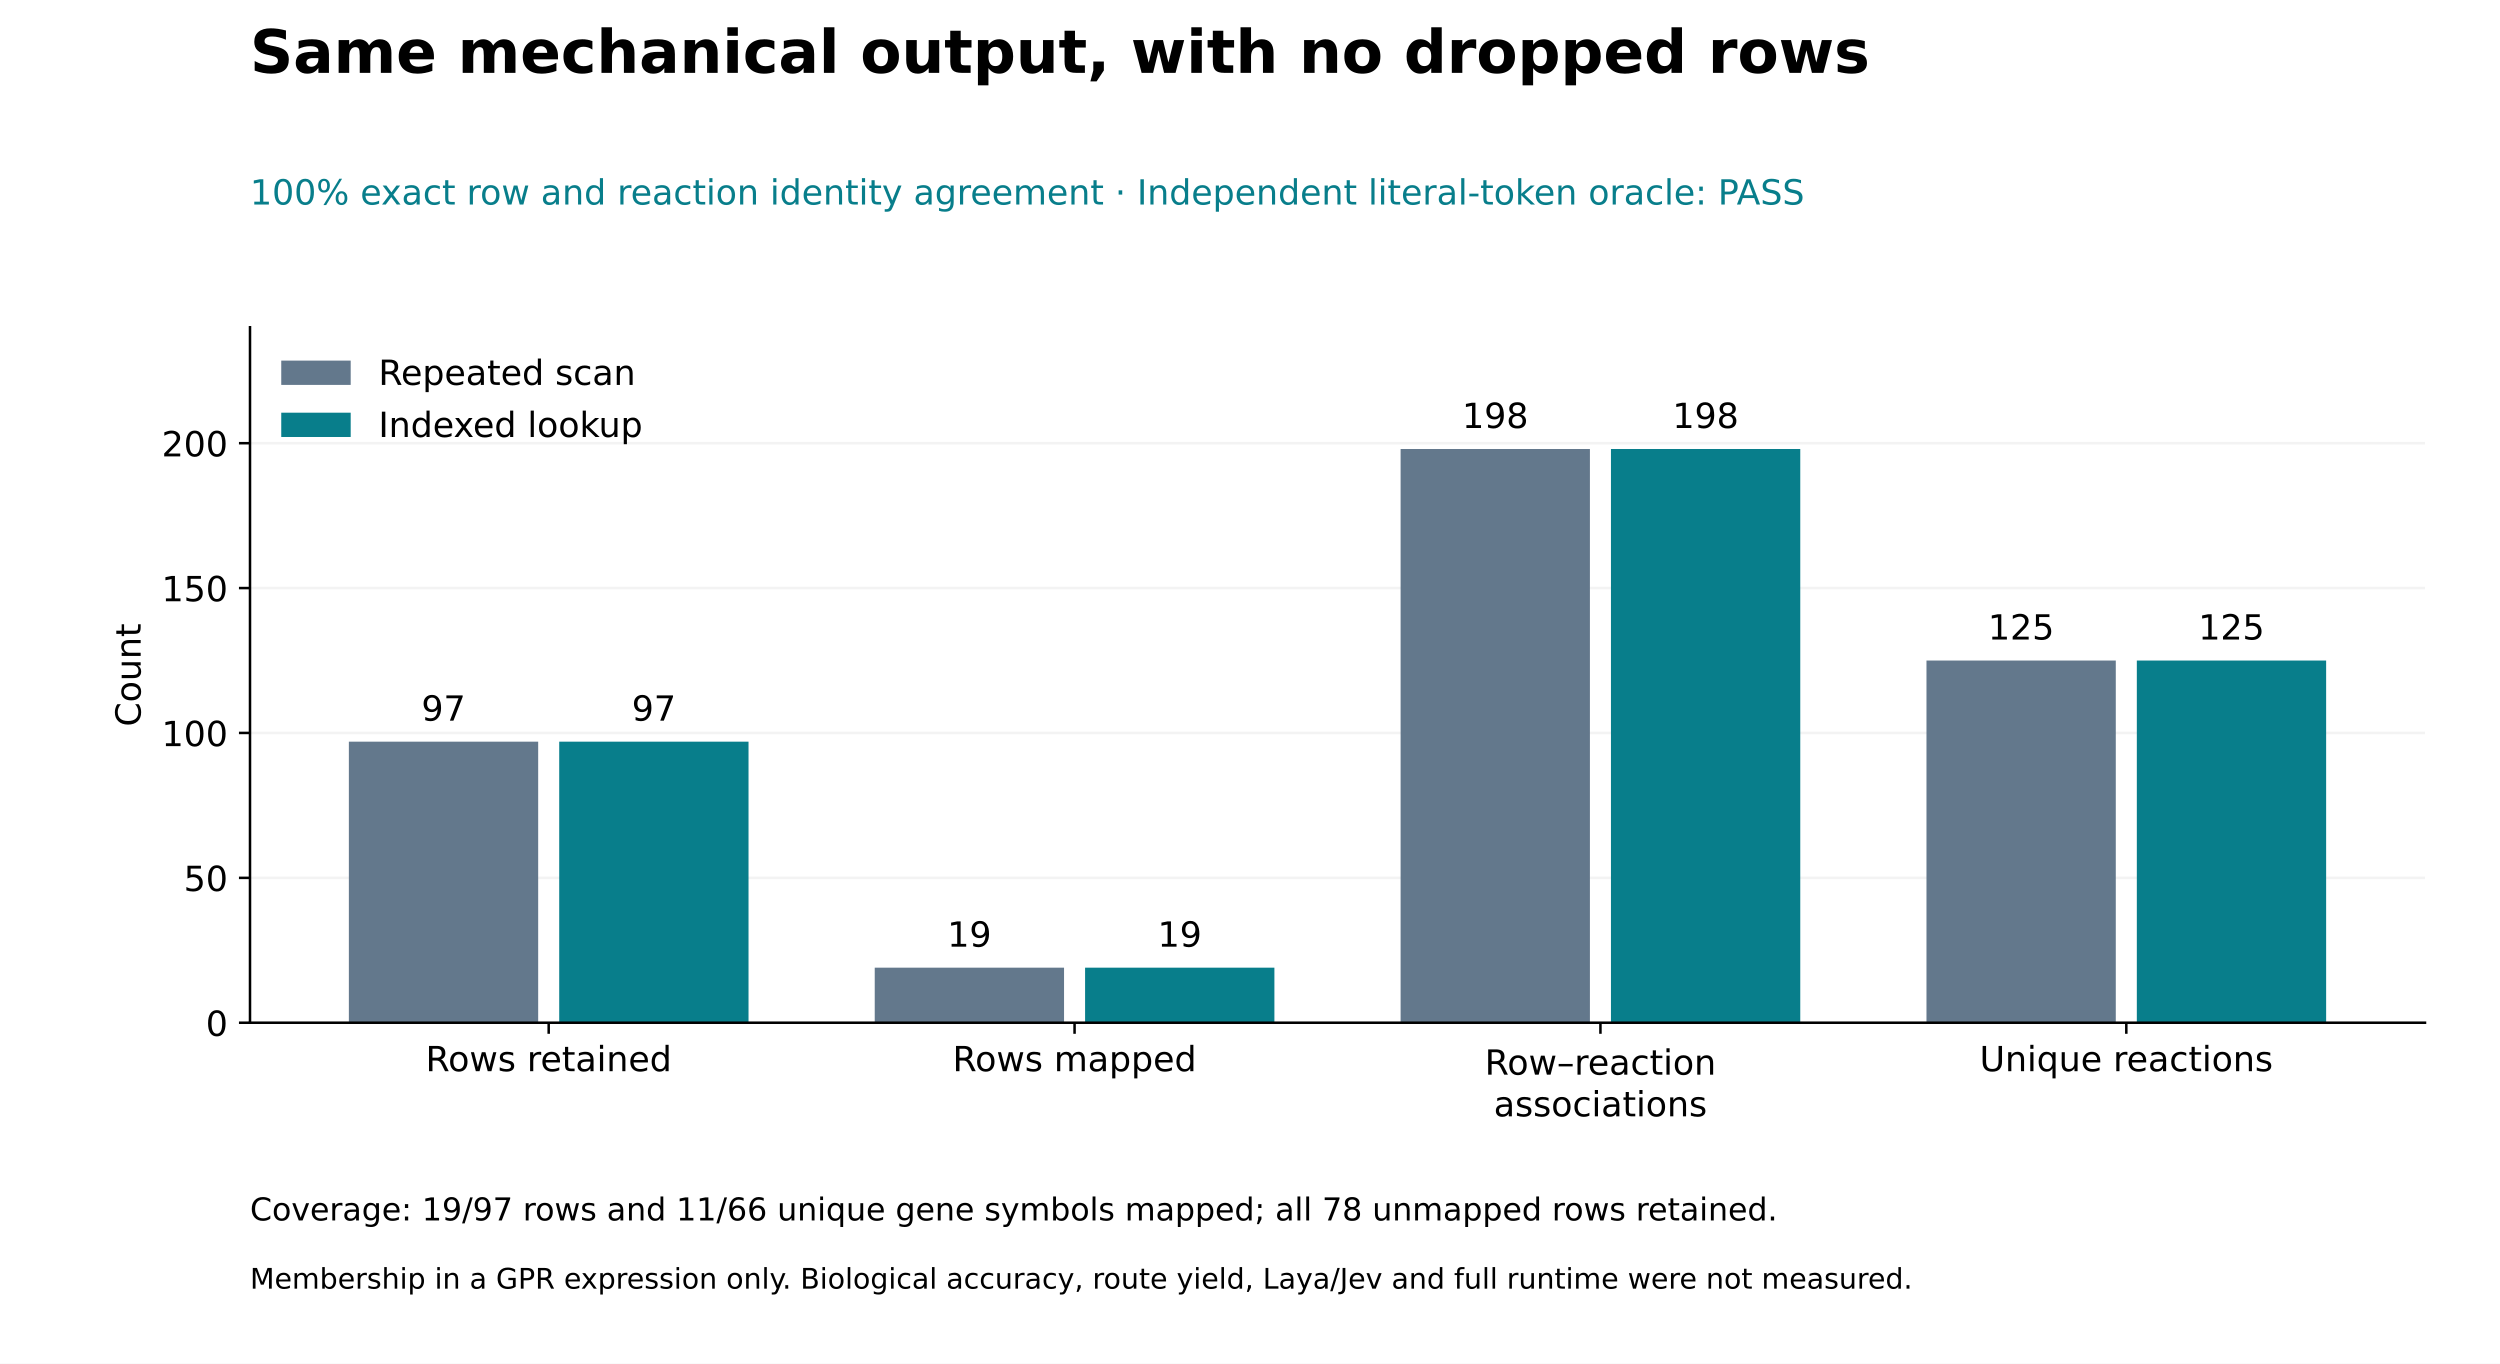
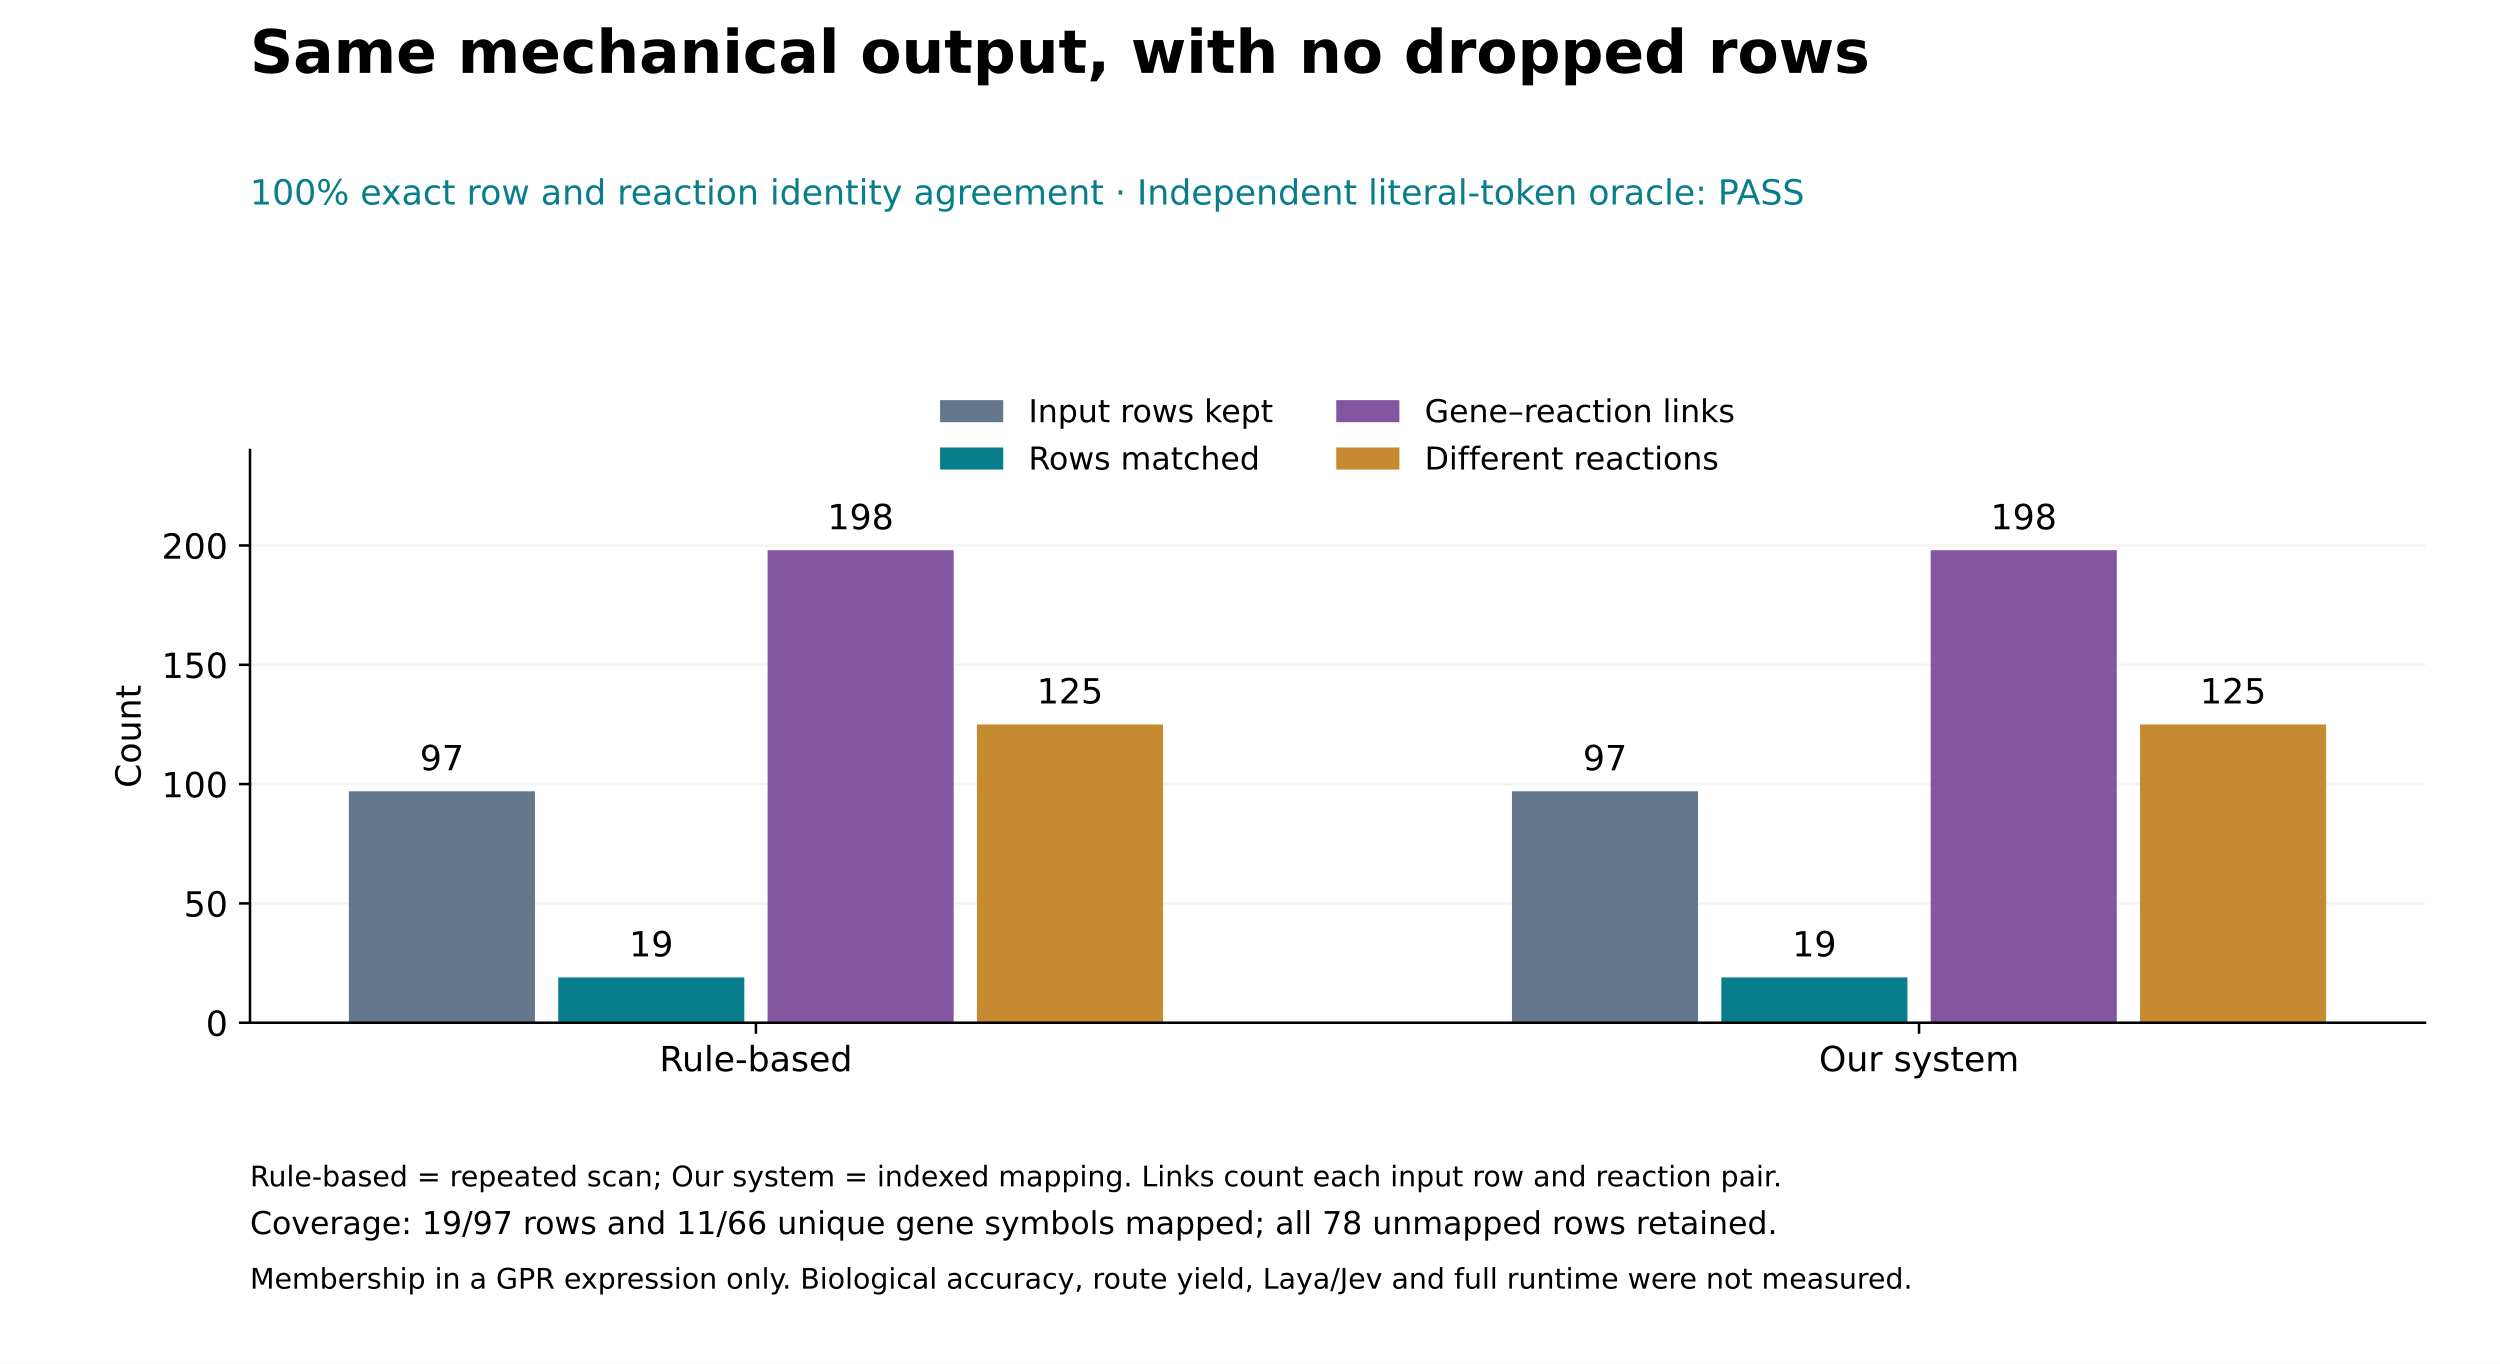
<svg xmlns="http://www.w3.org/2000/svg" xmlns:xlink="http://www.w3.org/1999/xlink" width="792pt" height="432pt" viewBox="0 0 792 432" version="1.1">
  <defs>
    <style type="text/css">*{stroke-linejoin: round; stroke-linecap: butt}</style>
  </defs>
  <g id="figure_1">
    <g id="patch_1">
-       <path d="M 0 432  L 792 432  L 792 0  L 0 0  z " style="fill: #ffffff" />
+       <path d="M 0 432 L 792 432 L 792 0 L 0 0 z " style="fill: #ffffff" />
    </g>
    <g id="axes_1">
      <g id="patch_2">
-         <path d="M 79.2 324  L 768.24 324  L 768.24 103.68  L 79.2 103.68  z " style="fill: #ffffff" />
+         <path d="M 79.2 324 L 768.24 324 L 768.24 142.56 L 79.2 142.56 z " style="fill: #ffffff" />
      </g>
      <g id="matplotlib.axis_1">
        <g id="xtick_1">
          <g id="line2d_1">
            <defs>
-               <path id="md9d5c1d503" d="M 0 0  L 0 3.5  " style="stroke: #000000; stroke-width: 0.8" />
+               <path id="mdd65b1c254" d="M 0 0 L 0 3.5 " style="stroke: #000000; stroke-width: 0.8" />
            </defs>
            <g>
-               <use xlink:href="#md9d5c1d503" x="173.826" y="324" style="stroke: #000000; stroke-width: 0.8" />
+               <use xlink:href="#mdd65b1c254" x="239.485" y="324" style="stroke: #000000; stroke-width: 0.8" />
            </g>
          </g>
          <g id="text_1">
-             <text style="font-size: 11px; font-family: 'DejaVu Sans'; text-anchor: middle" x="173.826" y="339.358" transform="rotate(-0 173.8264 339.3583)">Rows retained</text>
+             <text style="font-size: 11px; font-family: 'DejaVu Sans'; text-anchor: middle" x="239.485" y="339.358" transform="rotate(-0 239.4847 339.3583)">Rule-based</text>
          </g>
        </g>
        <g id="xtick_2">
          <g id="line2d_2">
            <g>
-               <use xlink:href="#md9d5c1d503" x="340.422" y="324" style="stroke: #000000; stroke-width: 0.8" />
+               <use xlink:href="#mdd65b1c254" x="607.955" y="324" style="stroke: #000000; stroke-width: 0.8" />
            </g>
          </g>
          <g id="text_2">
-             <text style="font-size: 11px; font-family: 'DejaVu Sans'; text-anchor: middle" x="340.422" y="339.358" transform="rotate(-0 340.4221 339.3583)">Rows mapped</text>
-           </g>
-         </g>
-         <g id="xtick_3">
-           <g id="line2d_3">
-             <g>
-               <use xlink:href="#md9d5c1d503" x="507.018" y="324" style="stroke: #000000; stroke-width: 0.8" />
-             </g>
-           </g>
-           <g id="text_3">
-             <text style="font-size: 11px; font-family: 'DejaVu Sans'" transform="translate(470.3758 340.4594)">Row–reaction</text>
-             <text style="font-size: 11px; font-family: 'DejaVu Sans'" transform="translate(473.229 353.6624)">associations</text>
-           </g>
-         </g>
-         <g id="xtick_4">
-           <g id="line2d_4">
-             <g>
-               <use xlink:href="#md9d5c1d503" x="673.614" y="324" style="stroke: #000000; stroke-width: 0.8" />
-             </g>
-           </g>
-           <g id="text_4">
-             <text style="font-size: 11px; font-family: 'DejaVu Sans'; text-anchor: middle" x="673.614" y="339.358" transform="rotate(-0 673.6136 339.3583)">Unique reactions</text>
+             <text style="font-size: 11px; font-family: 'DejaVu Sans'; text-anchor: middle" x="607.955" y="339.357" transform="rotate(-0 607.9553 339.3574)">Our system</text>
          </g>
        </g>
      </g>
      <g id="matplotlib.axis_2">
        <g id="ytick_1">
+           <g id="line2d_3">
+             <path d="M 79.2 324 L 768.24 324 " clip-path="url(#p04668b23c1)" style="fill: none; stroke: #b0b0b0; stroke-opacity: 0.15; stroke-width: 0.8; stroke-linecap: square" />
+           </g>
+           <g id="line2d_4">
+             <defs>
+               <path id="m35a91a0bd5" d="M 0 0 L -3.5 0 " style="stroke: #000000; stroke-width: 0.8" />
+             </defs>
+             <g>
+               <use xlink:href="#m35a91a0bd5" x="79.2" y="324" style="stroke: #000000; stroke-width: 0.8" />
+             </g>
+           </g>
+           <g id="text_3">
+             <text style="font-size: 11px; font-family: 'DejaVu Sans'; text-anchor: end" x="72.2" y="328.179" transform="rotate(-0 72.2 328.1787)">0</text>
+           </g>
+         </g>
+         <g id="ytick_2">
          <g id="line2d_5">
-             <path d="M 79.2 324  L 768.24 324  " clip-path="url(#pf75ce5e7da)" style="fill: none; stroke: #b0b0b0; stroke-opacity: 0.15; stroke-width: 0.8; stroke-linecap: square" />
+             <path d="M 79.2 286.2 L 768.24 286.2 " clip-path="url(#p04668b23c1)" style="fill: none; stroke: #b0b0b0; stroke-opacity: 0.15; stroke-width: 0.8; stroke-linecap: square" />
          </g>
          <g id="line2d_6">
-             <defs>
-               <path id="m0d26b1c586" d="M 0 0  L -3.5 0  " style="stroke: #000000; stroke-width: 0.8" />
-             </defs>
-             <g>
-               <use xlink:href="#m0d26b1c586" x="79.2" y="324" style="stroke: #000000; stroke-width: 0.8" />
+             <g>
+               <use xlink:href="#m35a91a0bd5" x="79.2" y="286.2" style="stroke: #000000; stroke-width: 0.8" />
+             </g>
+           </g>
+           <g id="text_4">
+             <text style="font-size: 11px; font-family: 'DejaVu Sans'; text-anchor: end" x="72.2" y="290.379" transform="rotate(-0 72.2 290.3787)">50</text>
+           </g>
+         </g>
+         <g id="ytick_3">
+           <g id="line2d_7">
+             <path d="M 79.2 248.4 L 768.24 248.4 " clip-path="url(#p04668b23c1)" style="fill: none; stroke: #b0b0b0; stroke-opacity: 0.15; stroke-width: 0.8; stroke-linecap: square" />
+           </g>
+           <g id="line2d_8">
+             <g>
+               <use xlink:href="#m35a91a0bd5" x="79.2" y="248.4" style="stroke: #000000; stroke-width: 0.8" />
            </g>
          </g>
          <g id="text_5">
-             <text style="font-size: 11px; font-family: 'DejaVu Sans'; text-anchor: end" x="72.2" y="328.179" transform="rotate(-0 72.2 328.1787)">0</text>
-           </g>
-         </g>
-         <g id="ytick_2">
-           <g id="line2d_7">
-             <path d="M 79.2 278.1  L 768.24 278.1  " clip-path="url(#pf75ce5e7da)" style="fill: none; stroke: #b0b0b0; stroke-opacity: 0.15; stroke-width: 0.8; stroke-linecap: square" />
-           </g>
-           <g id="line2d_8">
-             <g>
-               <use xlink:href="#m0d26b1c586" x="79.2" y="278.1" style="stroke: #000000; stroke-width: 0.8" />
+             <text style="font-size: 11px; font-family: 'DejaVu Sans'; text-anchor: end" x="72.2" y="252.579" transform="rotate(-0 72.2 252.5787)">100</text>
+           </g>
+         </g>
+         <g id="ytick_4">
+           <g id="line2d_9">
+             <path d="M 79.2 210.6 L 768.24 210.6 " clip-path="url(#p04668b23c1)" style="fill: none; stroke: #b0b0b0; stroke-opacity: 0.15; stroke-width: 0.8; stroke-linecap: square" />
+           </g>
+           <g id="line2d_10">
+             <g>
+               <use xlink:href="#m35a91a0bd5" x="79.2" y="210.6" style="stroke: #000000; stroke-width: 0.8" />
            </g>
          </g>
          <g id="text_6">
-             <text style="font-size: 11px; font-family: 'DejaVu Sans'; text-anchor: end" x="72.2" y="282.279" transform="rotate(-0 72.2 282.2787)">50</text>
-           </g>
-         </g>
-         <g id="ytick_3">
-           <g id="line2d_9">
-             <path d="M 79.2 232.2  L 768.24 232.2  " clip-path="url(#pf75ce5e7da)" style="fill: none; stroke: #b0b0b0; stroke-opacity: 0.15; stroke-width: 0.8; stroke-linecap: square" />
-           </g>
-           <g id="line2d_10">
-             <g>
-               <use xlink:href="#m0d26b1c586" x="79.2" y="232.2" style="stroke: #000000; stroke-width: 0.8" />
+             <text style="font-size: 11px; font-family: 'DejaVu Sans'; text-anchor: end" x="72.2" y="214.779" transform="rotate(-0 72.2 214.7787)">150</text>
+           </g>
+         </g>
+         <g id="ytick_5">
+           <g id="line2d_11">
+             <path d="M 79.2 172.8 L 768.24 172.8 " clip-path="url(#p04668b23c1)" style="fill: none; stroke: #b0b0b0; stroke-opacity: 0.15; stroke-width: 0.8; stroke-linecap: square" />
+           </g>
+           <g id="line2d_12">
+             <g>
+               <use xlink:href="#m35a91a0bd5" x="79.2" y="172.8" style="stroke: #000000; stroke-width: 0.8" />
            </g>
          </g>
          <g id="text_7">
-             <text style="font-size: 11px; font-family: 'DejaVu Sans'; text-anchor: end" x="72.2" y="236.379" transform="rotate(-0 72.2 236.3787)">100</text>
-           </g>
-         </g>
-         <g id="ytick_4">
-           <g id="line2d_11">
-             <path d="M 79.2 186.3  L 768.24 186.3  " clip-path="url(#pf75ce5e7da)" style="fill: none; stroke: #b0b0b0; stroke-opacity: 0.15; stroke-width: 0.8; stroke-linecap: square" />
-           </g>
-           <g id="line2d_12">
-             <g>
-               <use xlink:href="#m0d26b1c586" x="79.2" y="186.3" style="stroke: #000000; stroke-width: 0.8" />
-             </g>
-           </g>
-           <g id="text_8">
-             <text style="font-size: 11px; font-family: 'DejaVu Sans'; text-anchor: end" x="72.2" y="190.479" transform="rotate(-0 72.2 190.4787)">150</text>
-           </g>
-         </g>
-         <g id="ytick_5">
-           <g id="line2d_13">
-             <path d="M 79.2 140.4  L 768.24 140.4  " clip-path="url(#pf75ce5e7da)" style="fill: none; stroke: #b0b0b0; stroke-opacity: 0.15; stroke-width: 0.8; stroke-linecap: square" />
-           </g>
-           <g id="line2d_14">
-             <g>
-               <use xlink:href="#m0d26b1c586" x="79.2" y="140.4" style="stroke: #000000; stroke-width: 0.8" />
-             </g>
-           </g>
-           <g id="text_9">
-             <text style="font-size: 11px; font-family: 'DejaVu Sans'; text-anchor: end" x="72.2" y="144.579" transform="rotate(-0 72.2 144.5787)">200</text>
-           </g>
-         </g>
-         <g id="text_10">
-           <text style="font-size: 11px; font-family: 'DejaVu Sans'; text-anchor: middle" x="44.561" y="213.84" transform="rotate(-90 44.56117 213.84)">Count</text>
+             <text style="font-size: 11px; font-family: 'DejaVu Sans'; text-anchor: end" x="72.2" y="176.979" transform="rotate(-0 72.2 176.9787)">200</text>
+           </g>
+         </g>
+         <g id="text_8">
+           <text style="font-size: 11px; font-family: 'DejaVu Sans'; text-anchor: middle" x="44.561" y="233.28" transform="rotate(-90 44.56117 233.28)">Count</text>
        </g>
      </g>
      <g id="patch_3">
-         <path d="M 110.52 324  L 170.494 324  L 170.494 234.954  L 110.52 234.954  z " clip-path="url(#pf75ce5e7da)" style="fill: #63788c" />
+         <path d="M 110.52 324 L 169.475 324 L 169.475 250.668 L 110.52 250.668 z " clip-path="url(#p04668b23c1)" style="fill: #63788c" />
      </g>
      <g id="patch_4">
-         <path d="M 277.116 324  L 337.09 324  L 337.09 306.558  L 277.116 306.558  z " clip-path="url(#pf75ce5e7da)" style="fill: #63788c" />
+         <path d="M 478.991 324 L 537.946 324 L 537.946 250.668 L 478.991 250.668 z " clip-path="url(#p04668b23c1)" style="fill: #63788c" />
      </g>
      <g id="patch_5">
-         <path d="M 443.711 324  L 503.686 324  L 503.686 142.236  L 443.711 142.236  z " clip-path="url(#pf75ce5e7da)" style="fill: #63788c" />
+         <path d="M 176.845 324 L 235.8 324 L 235.8 309.636 L 176.845 309.636 z " clip-path="url(#p04668b23c1)" style="fill: #087e8b" />
      </g>
      <g id="patch_6">
-         <path d="M 610.307 324  L 670.282 324  L 670.282 209.25  L 610.307 209.25  z " clip-path="url(#pf75ce5e7da)" style="fill: #63788c" />
+         <path d="M 545.315 324 L 604.271 324 L 604.271 309.636 L 545.315 309.636 z " clip-path="url(#p04668b23c1)" style="fill: #087e8b" />
      </g>
      <g id="patch_7">
-         <path d="M 177.158 324  L 237.133 324  L 237.133 234.954  L 177.158 234.954  z " clip-path="url(#pf75ce5e7da)" style="fill: #087e8b" />
+         <path d="M 243.169 324 L 302.125 324 L 302.125 174.312 L 243.169 174.312 z " clip-path="url(#p04668b23c1)" style="fill: #8456a1" />
      </g>
      <g id="patch_8">
-         <path d="M 343.754 324  L 403.729 324  L 403.729 306.558  L 343.754 306.558  z " clip-path="url(#pf75ce5e7da)" style="fill: #087e8b" />
+         <path d="M 611.64 324 L 670.595 324 L 670.595 174.312 L 611.64 174.312 z " clip-path="url(#p04668b23c1)" style="fill: #8456a1" />
      </g>
      <g id="patch_9">
-         <path d="M 510.35 324  L 570.324 324  L 570.324 142.236  L 510.35 142.236  z " clip-path="url(#pf75ce5e7da)" style="fill: #087e8b" />
+         <path d="M 309.494 324 L 368.449 324 L 368.449 229.5 L 309.494 229.5 z " clip-path="url(#p04668b23c1)" style="fill: #c68a30" />
      </g>
      <g id="patch_10">
-         <path d="M 676.946 324  L 736.92 324  L 736.92 209.25  L 676.946 209.25  z " clip-path="url(#pf75ce5e7da)" style="fill: #087e8b" />
+         <path d="M 677.965 324 L 736.92 324 L 736.92 229.5 L 677.965 229.5 z " clip-path="url(#p04668b23c1)" style="fill: #c68a30" />
      </g>
      <g id="patch_11">
-         <path d="M 79.2 324  L 79.2 103.68  " style="fill: none; stroke: #000000; stroke-width: 0.8; stroke-linejoin: miter; stroke-linecap: square" />
+         <path d="M 79.2 324 L 79.2 142.56 " style="fill: none; stroke: #000000; stroke-width: 0.8; stroke-linejoin: miter; stroke-linecap: square" />
      </g>
      <g id="patch_12">
-         <path d="M 79.2 324  L 768.24 324  " style="fill: none; stroke: #000000; stroke-width: 0.8; stroke-linejoin: miter; stroke-linecap: square" />
+         <path d="M 79.2 324 L 768.24 324 " style="fill: none; stroke: #000000; stroke-width: 0.8; stroke-linejoin: miter; stroke-linecap: square" />
+       </g>
+       <g id="text_9">
+         <text style="font-size: 11px; font-family: 'DejaVu Sans'; text-anchor: middle" x="139.998" y="244.025" transform="rotate(-0 139.9976 244.0254)">97</text>
+       </g>
+       <g id="text_10">
+         <text style="font-size: 11px; font-family: 'DejaVu Sans'; text-anchor: middle" x="508.468" y="244.025" transform="rotate(-0 508.4682 244.0254)">97</text>
      </g>
      <g id="text_11">
-         <text style="font-size: 11px; font-family: 'DejaVu Sans'; text-anchor: middle" x="140.507" y="228.311" transform="rotate(-0 140.5072 228.3114)">97</text>
+         <text style="font-size: 11px; font-family: 'DejaVu Sans'; text-anchor: middle" x="206.322" y="302.993" transform="rotate(-0 206.3224 302.9934)">19</text>
      </g>
      <g id="text_12">
-         <text style="font-size: 11px; font-family: 'DejaVu Sans'; text-anchor: middle" x="307.103" y="299.915" transform="rotate(-0 307.103 299.9154)">19</text>
+         <text style="font-size: 11px; font-family: 'DejaVu Sans'; text-anchor: middle" x="574.793" y="302.993" transform="rotate(-0 574.7929 302.9934)">19</text>
      </g>
      <g id="text_13">
-         <text style="font-size: 11px; font-family: 'DejaVu Sans'; text-anchor: middle" x="473.699" y="135.593" transform="rotate(-0 473.6987 135.5934)">198</text>
+         <text style="font-size: 11px; font-family: 'DejaVu Sans'; text-anchor: middle" x="272.647" y="167.669" transform="rotate(-0 272.6471 167.6694)">198</text>
      </g>
      <g id="text_14">
-         <text style="font-size: 11px; font-family: 'DejaVu Sans'; text-anchor: middle" x="640.294" y="202.607" transform="rotate(-0 640.2945 202.6074)">125</text>
+         <text style="font-size: 11px; font-family: 'DejaVu Sans'; text-anchor: middle" x="641.118" y="167.669" transform="rotate(-0 641.1176 167.6694)">198</text>
      </g>
      <g id="text_15">
-         <text style="font-size: 11px; font-family: 'DejaVu Sans'; text-anchor: middle" x="207.146" y="228.311" transform="rotate(-0 207.1455 228.3114)">97</text>
+         <text style="font-size: 11px; font-family: 'DejaVu Sans'; text-anchor: middle" x="338.972" y="222.857" transform="rotate(-0 338.9718 222.8574)">125</text>
      </g>
      <g id="text_16">
-         <text style="font-size: 11px; font-family: 'DejaVu Sans'; text-anchor: middle" x="373.741" y="299.915" transform="rotate(-0 373.7413 299.9154)">19</text>
-       </g>
-       <g id="text_17">
-         <text style="font-size: 11px; font-family: 'DejaVu Sans'; text-anchor: middle" x="540.337" y="135.593" transform="rotate(-0 540.337 135.5934)">198</text>
-       </g>
-       <g id="text_18">
-         <text style="font-size: 11px; font-family: 'DejaVu Sans'; text-anchor: middle" x="706.933" y="202.607" transform="rotate(-0 706.9328 202.6074)">125</text>
+         <text style="font-size: 11px; font-family: 'DejaVu Sans'; text-anchor: middle" x="707.442" y="222.857" transform="rotate(-0 707.4424 222.8574)">125</text>
      </g>
      <g id="legend_1">
        <g id="patch_13">
-           <path d="M 89.1 121.938  L 111.1 121.938  L 111.1 114.238  L 89.1 114.238  z " style="fill: #63788c" />
+           <path d="M 297.824 133.757 L 317.824 133.757 L 317.824 126.757 L 297.824 126.757 z " style="fill: #63788c" />
+         </g>
+         <g id="text_17">
+           <text style="font-size: 10px; font-family: 'DejaVu Sans'; text-anchor: start" x="325.824" y="133.757" transform="rotate(-0 325.8239 133.7568)">Input rows kept</text>
+         </g>
+         <g id="patch_14">
+           <path d="M 297.824 148.758 L 317.824 148.758 L 317.824 141.758 L 297.824 141.758 z " style="fill: #087e8b" />
+         </g>
+         <g id="text_18">
+           <text style="font-size: 10px; font-family: 'DejaVu Sans'; text-anchor: start" x="325.824" y="148.758" transform="rotate(-0 325.8239 148.7576)">Rows matched</text>
+         </g>
+         <g id="patch_15">
+           <path d="M 423.327 133.757 L 443.327 133.757 L 443.327 126.757 L 423.327 126.757 z " style="fill: #8456a1" />
        </g>
        <g id="text_19">
-           <text style="font-size: 11px; font-family: 'DejaVu Sans'; text-anchor: start" x="119.9" y="121.938" transform="rotate(-0 119.9 121.9383)">Repeated scan</text>
-         </g>
-         <g id="patch_14">
-           <path d="M 89.1 138.439  L 111.1 138.439  L 111.1 130.739  L 89.1 130.739  z " style="fill: #087e8b" />
+           <text style="font-size: 10px; font-family: 'DejaVu Sans'; text-anchor: start" x="451.327" y="133.757" transform="rotate(-0 451.327 133.7568)">Gene–reaction links</text>
+         </g>
+         <g id="patch_16">
+           <path d="M 423.327 148.758 L 443.327 148.758 L 443.327 141.758 L 423.327 141.758 z " style="fill: #c68a30" />
        </g>
        <g id="text_20">
-           <text style="font-size: 11px; font-family: 'DejaVu Sans'; text-anchor: start" x="119.9" y="138.439" transform="rotate(-0 119.9 138.4391)">Indexed lookup</text>
+           <text style="font-size: 10px; font-family: 'DejaVu Sans'; text-anchor: start" x="451.327" y="148.758" transform="rotate(-0 451.327 148.7576)">Different reactions</text>
        </g>
      </g>
    </g>
    <g id="text_21">
      <text style="font-weight: 700; font-size: 19px; font-family: 'DejaVu Sans'; text-anchor: start" x="79.2" y="23.077" transform="rotate(-0 79.2 23.07703)">Same mechanical output, with no dropped rows</text>
    </g>
    <g id="text_22">
      <text style="font-size: 11px; font-family: 'DejaVu Sans'; text-anchor: start; fill: #087e8b" x="79.2" y="64.8" transform="rotate(-0 79.2 64.8)">100% exact row and reaction identity agreement · Independent literal-token oracle: PASS</text>
    </g>
    <g id="text_23">
-       <text style="font-size: 10px; font-family: 'DejaVu Sans'; text-anchor: start" x="79.2" y="386.64" transform="rotate(-0 79.2 386.64)">Coverage: 19/97 rows and 11/66 unique gene symbols mapped; all 78 unmapped rows retained.</text>
+       <text style="font-size: 9px; font-family: 'DejaVu Sans'; text-anchor: start" x="79.2" y="375.84" transform="rotate(-0 79.2 375.84)">Rule-based = repeated scan; Our system = indexed mapping. Links count each input row and reaction pair.</text>
    </g>
    <g id="text_24">
+       <text style="font-size: 10px; font-family: 'DejaVu Sans'; text-anchor: start" x="79.2" y="390.96" transform="rotate(-0 79.2 390.96)">Coverage: 19/97 rows and 11/66 unique gene symbols mapped; all 78 unmapped rows retained.</text>
+     </g>
+     <g id="text_25">
      <text style="font-size: 9px; font-family: 'DejaVu Sans'; text-anchor: start" x="79.2" y="408.24" transform="rotate(-0 79.2 408.24)">Membership in a GPR expression only. Biological accuracy, route yield, Laya/Jev and full runtime were not measured.</text>
    </g>
  </g>
  <defs>
-     <clipPath id="pf75ce5e7da">
-       <rect x="79.2" y="103.68" width="689.04" height="220.32" />
+     <clipPath id="p04668b23c1">
+       <rect x="79.2" y="142.56" width="689.04" height="181.44" />
    </clipPath>
  </defs>
</svg>
